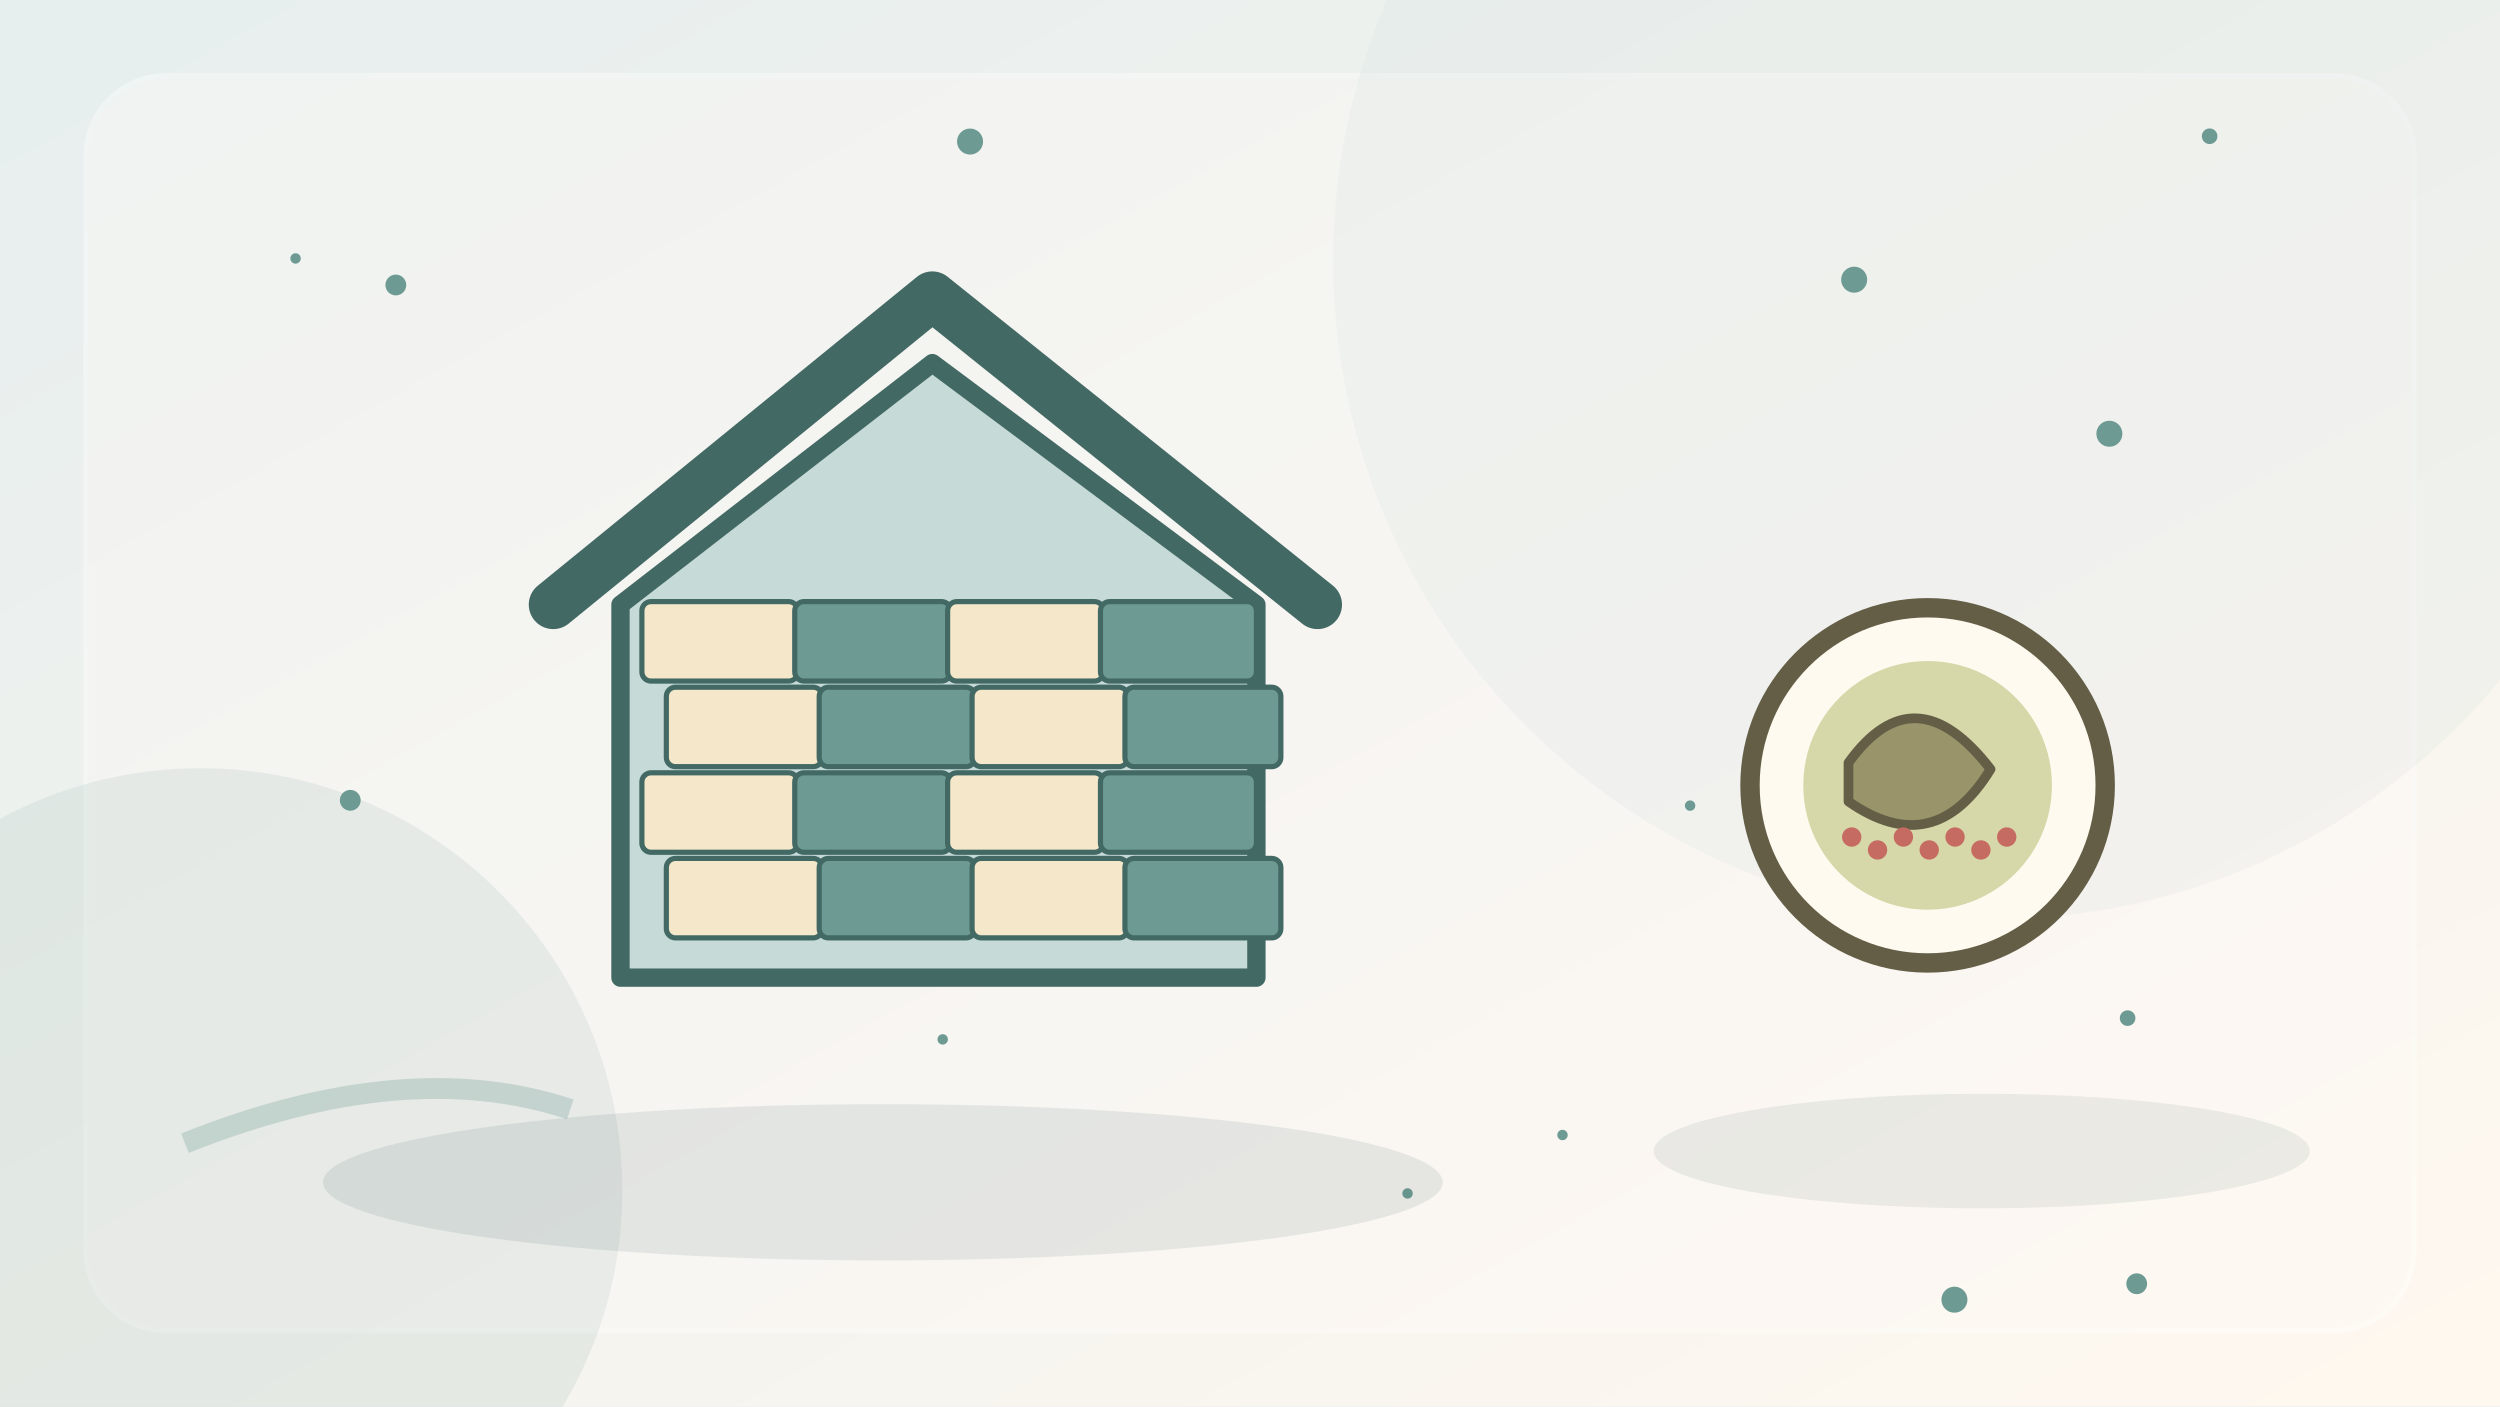
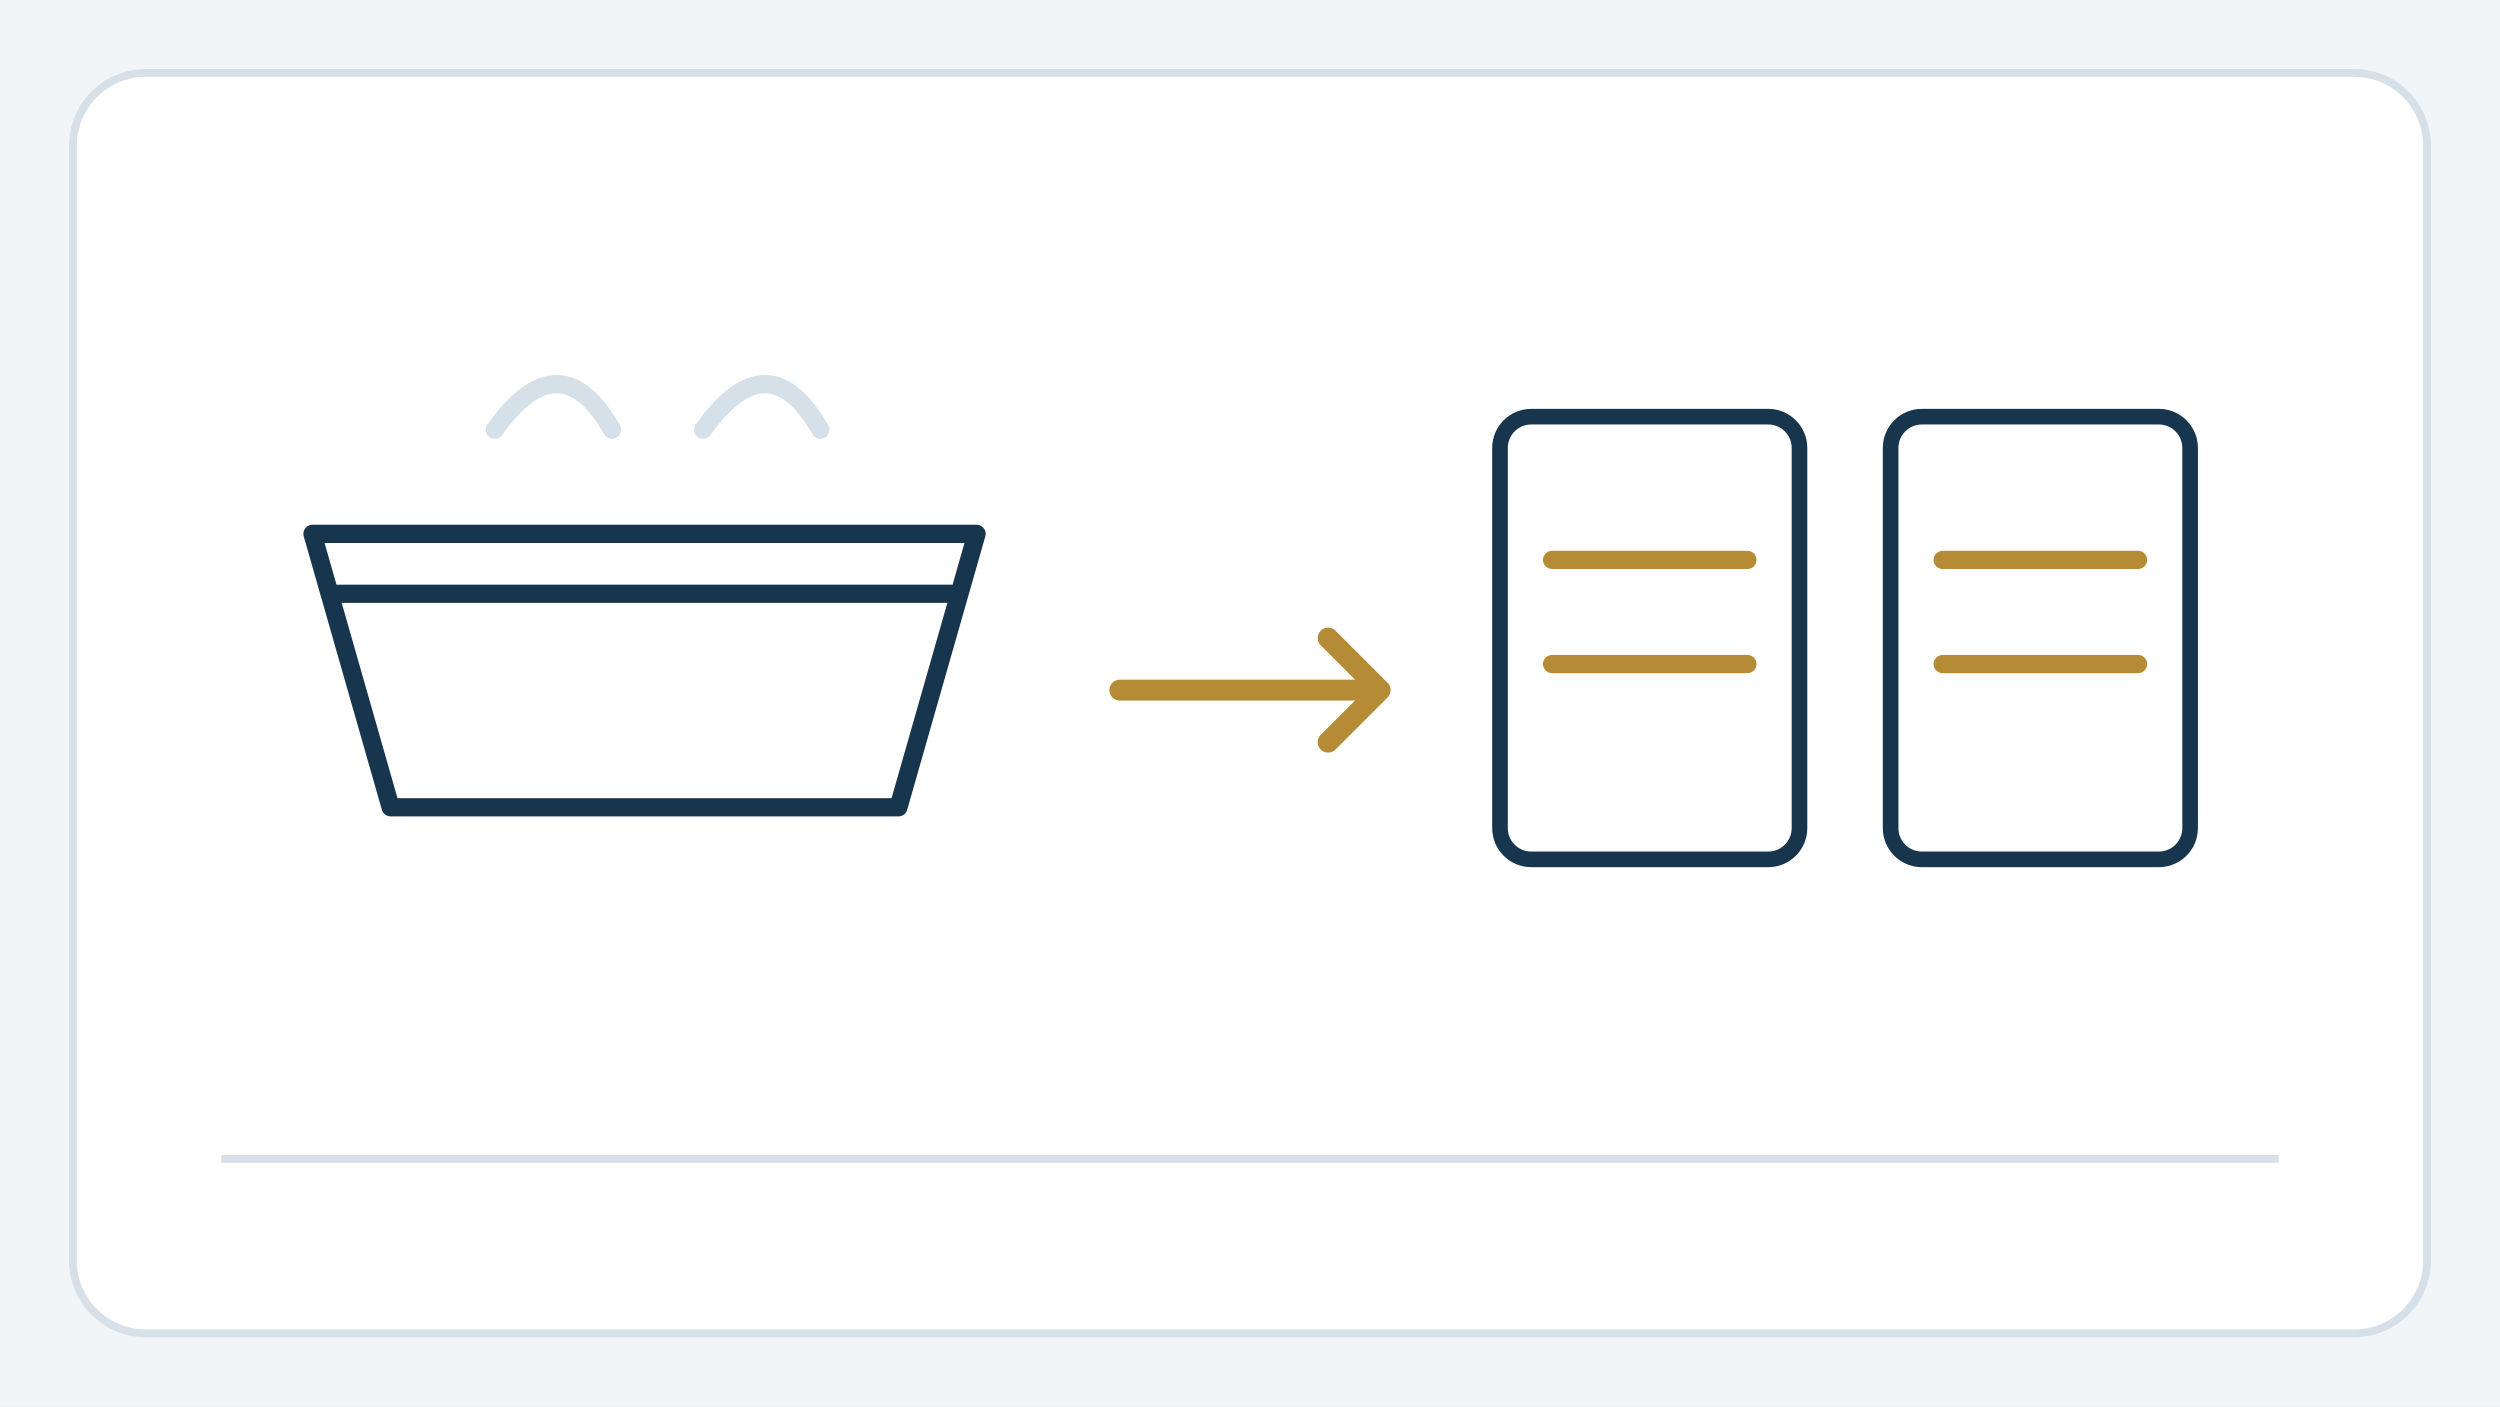
- <svg xmlns="http://www.w3.org/2000/svg" width="960" height="540" viewBox="0 0 960 540" role="img" aria-label="Autorska ilustracja: Dwie odrębne rutyny karmienia">
-   <defs>
-     <linearGradient id="background" x1="0" y1="0" x2="1" y2="1">
-       <stop offset="0" stop-color="#e6eeee" />
-       <stop offset="1" stop-color="#fff8ef" />
-     </linearGradient>
-   </defs>
-   <rect width="960" height="540" fill="url(#background)" />
-   <rect x="33" y="29" width="894" height="482" rx="31" fill="#fffaf7" opacity=".35" stroke="#fff" stroke-width="2" />
-   <circle cx="765" cy="100" r="253" fill="#c6dad7" opacity=".16" />
-   <circle cx="77" cy="457" r="162" fill="#6d9a93" opacity=".12" />
-   <circle cx="820.5" cy="492.96" r="4" fill="#6d9a93" stroke="none" stroke-width="4" />
-   <circle cx="309.5" cy="244.08" r="5" fill="#6d9a93" stroke="none" stroke-width="4" />
-   <circle cx="750.5" cy="499.08" r="5" fill="#6d9a93" stroke="none" stroke-width="4" />
-   <circle cx="649" cy="309.36" r="2" fill="#6d9a93" stroke="none" stroke-width="4" />
-   <circle cx="362" cy="399.12" r="2" fill="#6d9a93" stroke="none" stroke-width="4" />
-   <circle cx="372.5" cy="54.36" r="5" fill="#6d9a93" stroke="none" stroke-width="4" />
-   <circle cx="152" cy="109.44" r="4" fill="#6d9a93" stroke="none" stroke-width="4" />
-   <circle cx="817" cy="390.96" r="3" fill="#6d9a93" stroke="none" stroke-width="4" />
-   <circle cx="600" cy="435.84" r="2" fill="#6d9a93" stroke="none" stroke-width="4" />
-   <circle cx="712" cy="107.4" r="5" fill="#6d9a93" stroke="none" stroke-width="4" />
-   <circle cx="113.5" cy="99.24" r="2" fill="#6d9a93" stroke="none" stroke-width="4" />
-   <circle cx="848.5" cy="52.32" r="3" fill="#6d9a93" stroke="none" stroke-width="4" />
-   <circle cx="134.5" cy="307.32" r="4" fill="#6d9a93" stroke="none" stroke-width="4" />
-   <circle cx="810" cy="166.56" r="5" fill="#6d9a93" stroke="none" stroke-width="4" />
-   <circle cx="540.5" cy="458.28" r="2" fill="#6d9a93" stroke="none" stroke-width="4" />
-   <ellipse cx="339" cy="454" rx="215" ry="30" fill="#436965" opacity=".12" />
-   <ellipse cx="761" cy="442" rx="126" ry="22" fill="#436965" opacity=".10" />
-   <g transform="translate(169 69) scale(1.174)">
-     <path d="M37 139L161 38 287 139" fill="none" stroke="#436965" stroke-width="16" stroke-linejoin="round" stroke-linecap="round" />
-     <path d="M59 139L161 60 267 139V261H59Z" fill="#c6dad7" stroke="#436965" stroke-width="6" stroke-linejoin="round" stroke-linecap="round" />
-     <rect x="66" y="138" width="51" height="26" rx="3" fill="#f5e7c9" stroke="#436965" stroke-width="1.7" />
-     <rect x="116" y="138" width="51" height="26" rx="3" fill="#6d9a93" stroke="#436965" stroke-width="1.7" />
-     <rect x="166" y="138" width="51" height="26" rx="3" fill="#f5e7c9" stroke="#436965" stroke-width="1.7" />
-     <rect x="216" y="138" width="51" height="26" rx="3" fill="#6d9a93" stroke="#436965" stroke-width="1.7" />
-     <rect x="74" y="166" width="51" height="26" rx="3" fill="#f5e7c9" stroke="#436965" stroke-width="1.7" />
-     <rect x="124" y="166" width="51" height="26" rx="3" fill="#6d9a93" stroke="#436965" stroke-width="1.7" />
-     <rect x="174" y="166" width="51" height="26" rx="3" fill="#f5e7c9" stroke="#436965" stroke-width="1.7" />
-     <rect x="224" y="166" width="51" height="26" rx="3" fill="#6d9a93" stroke="#436965" stroke-width="1.7" />
-     <rect x="66" y="194" width="51" height="26" rx="3" fill="#f5e7c9" stroke="#436965" stroke-width="1.7" />
-     <rect x="116" y="194" width="51" height="26" rx="3" fill="#6d9a93" stroke="#436965" stroke-width="1.7" />
-     <rect x="166" y="194" width="51" height="26" rx="3" fill="#f5e7c9" stroke="#436965" stroke-width="1.7" />
-     <rect x="216" y="194" width="51" height="26" rx="3" fill="#6d9a93" stroke="#436965" stroke-width="1.7" />
-     <rect x="74" y="222" width="51" height="26" rx="3" fill="#f5e7c9" stroke="#436965" stroke-width="1.7" />
-     <rect x="124" y="222" width="51" height="26" rx="3" fill="#6d9a93" stroke="#436965" stroke-width="1.7" />
-     <rect x="174" y="222" width="51" height="26" rx="3" fill="#f5e7c9" stroke="#436965" stroke-width="1.7" />
-     <rect x="224" y="222" width="51" height="26" rx="3" fill="#6d9a93" stroke="#436965" stroke-width="1.7" />
+ <svg xmlns="http://www.w3.org/2000/svg" width="960" height="540" viewBox="0 0 960 540" role="img" aria-label="Dwie odrębne rutyny karmienia — miska i oznaczenia">
+   <rect width="960" height="540" fill="#f1f5f8" />
+   <rect x="28" y="28" width="904" height="484" rx="28" fill="#fff" stroke="#d6e0e8" stroke-width="3" />
+   <g transform="translate(85 85)">
+     <path d="M35 120H290L260 225H65Z M45 143H280" fill="none" stroke="#17364d" stroke-width="7" stroke-linecap="round" stroke-linejoin="round" />
+     <path d="M105 80Q130 45 150 80 M185 80Q210 45 230 80" fill="none" stroke="#d6e0e8" stroke-width="7" stroke-linecap="round" stroke-linejoin="round" />
  </g>
-   <g transform="translate(641 203) scale(0.620)">
-     <circle cx="160" cy="159" r="110" fill="#fffaf0" stroke="#635e45" stroke-width="12" />
-     <circle cx="160" cy="159" r="77" fill="#d6d8a9" stroke="none" stroke-width="4" />
-     <path d="M111 145q41-57 88 4q-35 57-88 20Z" fill="#9a946b" stroke="#635e45" stroke-width="6" stroke-linejoin="round" stroke-linecap="round" />
-     <circle cx="113" cy="191" r="6" fill="#c66b61" stroke="none" stroke-width="4" />
-     <circle cx="129" cy="199" r="6" fill="#c66b61" stroke="none" stroke-width="4" />
-     <circle cx="145" cy="191" r="6" fill="#c66b61" stroke="none" stroke-width="4" />
-     <circle cx="161" cy="199" r="6" fill="#c66b61" stroke="none" stroke-width="4" />
-     <circle cx="177" cy="191" r="6" fill="#c66b61" stroke="none" stroke-width="4" />
-     <circle cx="193" cy="199" r="6" fill="#c66b61" stroke="none" stroke-width="4" />
-     <circle cx="209" cy="191" r="6" fill="#c66b61" stroke="none" stroke-width="4" />
+   <g transform="translate(536 85)">
+     <rect x="40" y="75" width="115" height="170" rx="12" fill="#fff" stroke="#17364d" stroke-width="6" />
+     <rect x="190" y="75" width="115" height="170" rx="12" fill="#fff" stroke="#17364d" stroke-width="6" />
+     <path d="M60 130H135 M210 130H285 M60 170H135 M210 170H285" fill="none" stroke="#b68b36" stroke-width="7" stroke-linecap="round" stroke-linejoin="round" />
  </g>
-   <path d="M71 439q85-34 148-13" fill="none" stroke="#6d9a93" opacity=".29" stroke-width="8" />
+   <path d="M430 265H530 M510 245L530 265L510 285" fill="none" stroke="#b68b36" stroke-width="8" stroke-linecap="round" stroke-linejoin="round" />
+   <path d="M85 445H875" fill="none" stroke="#d6e0e8" stroke-width="3" />
</svg>
